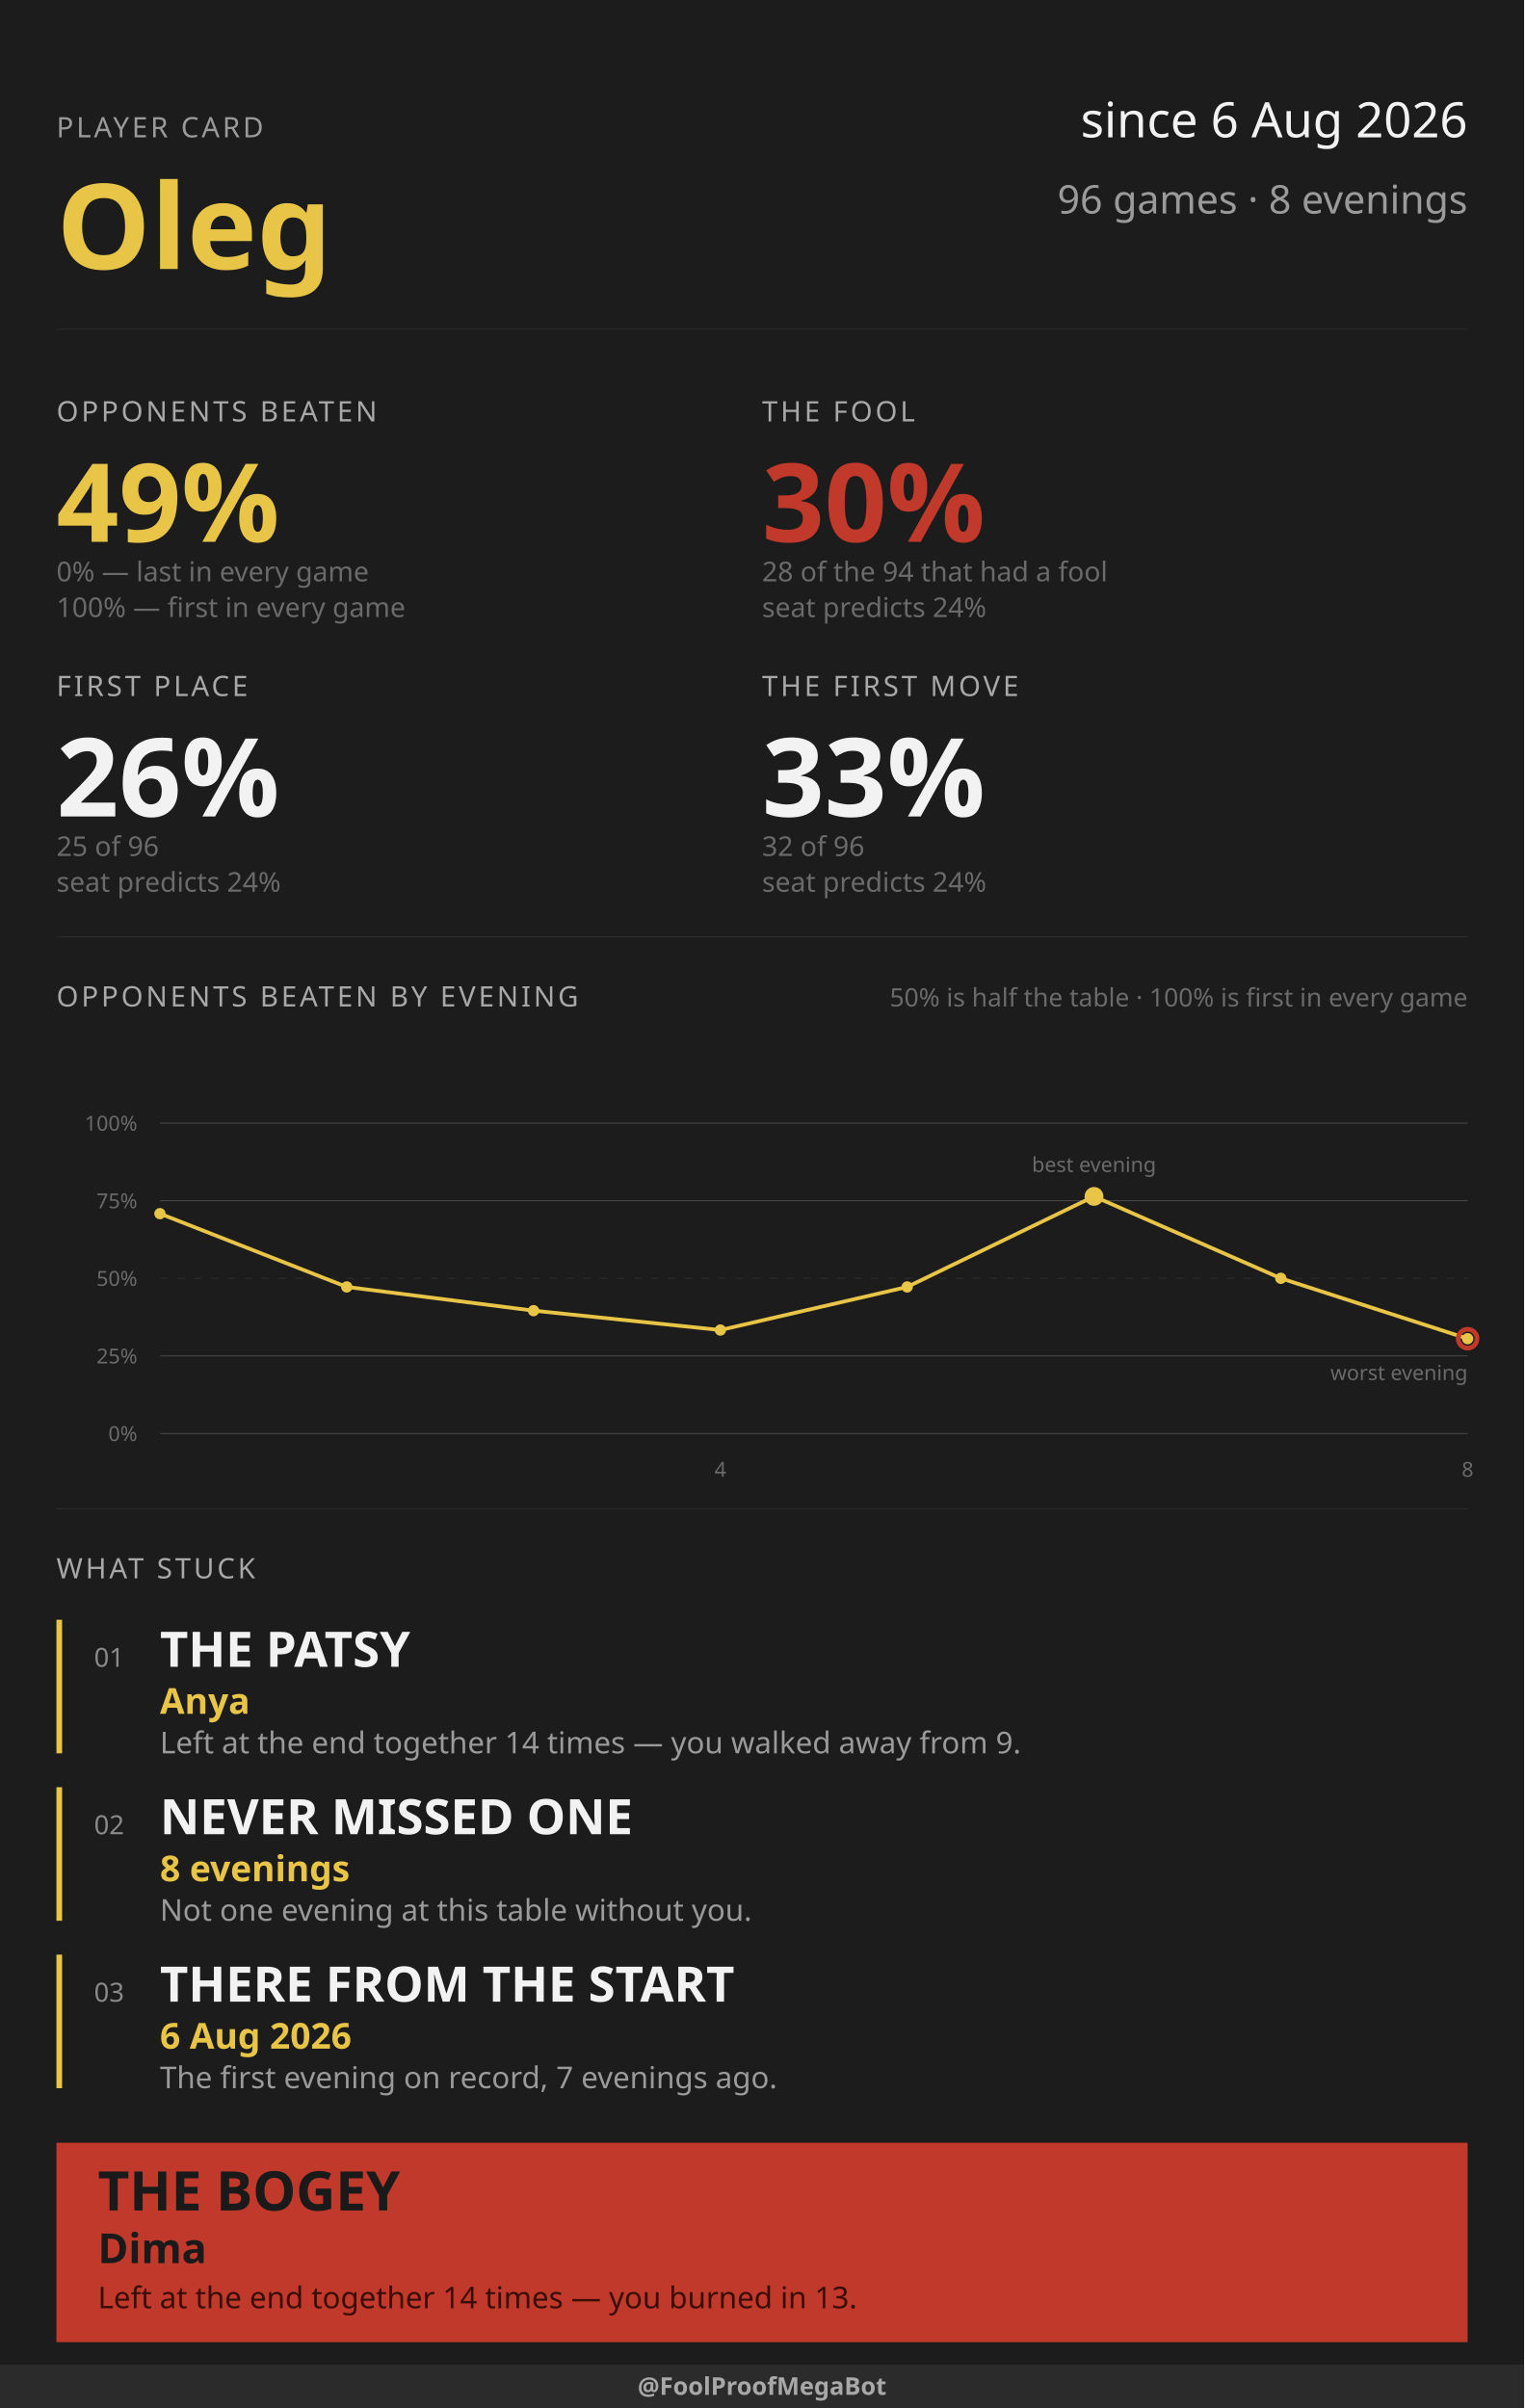
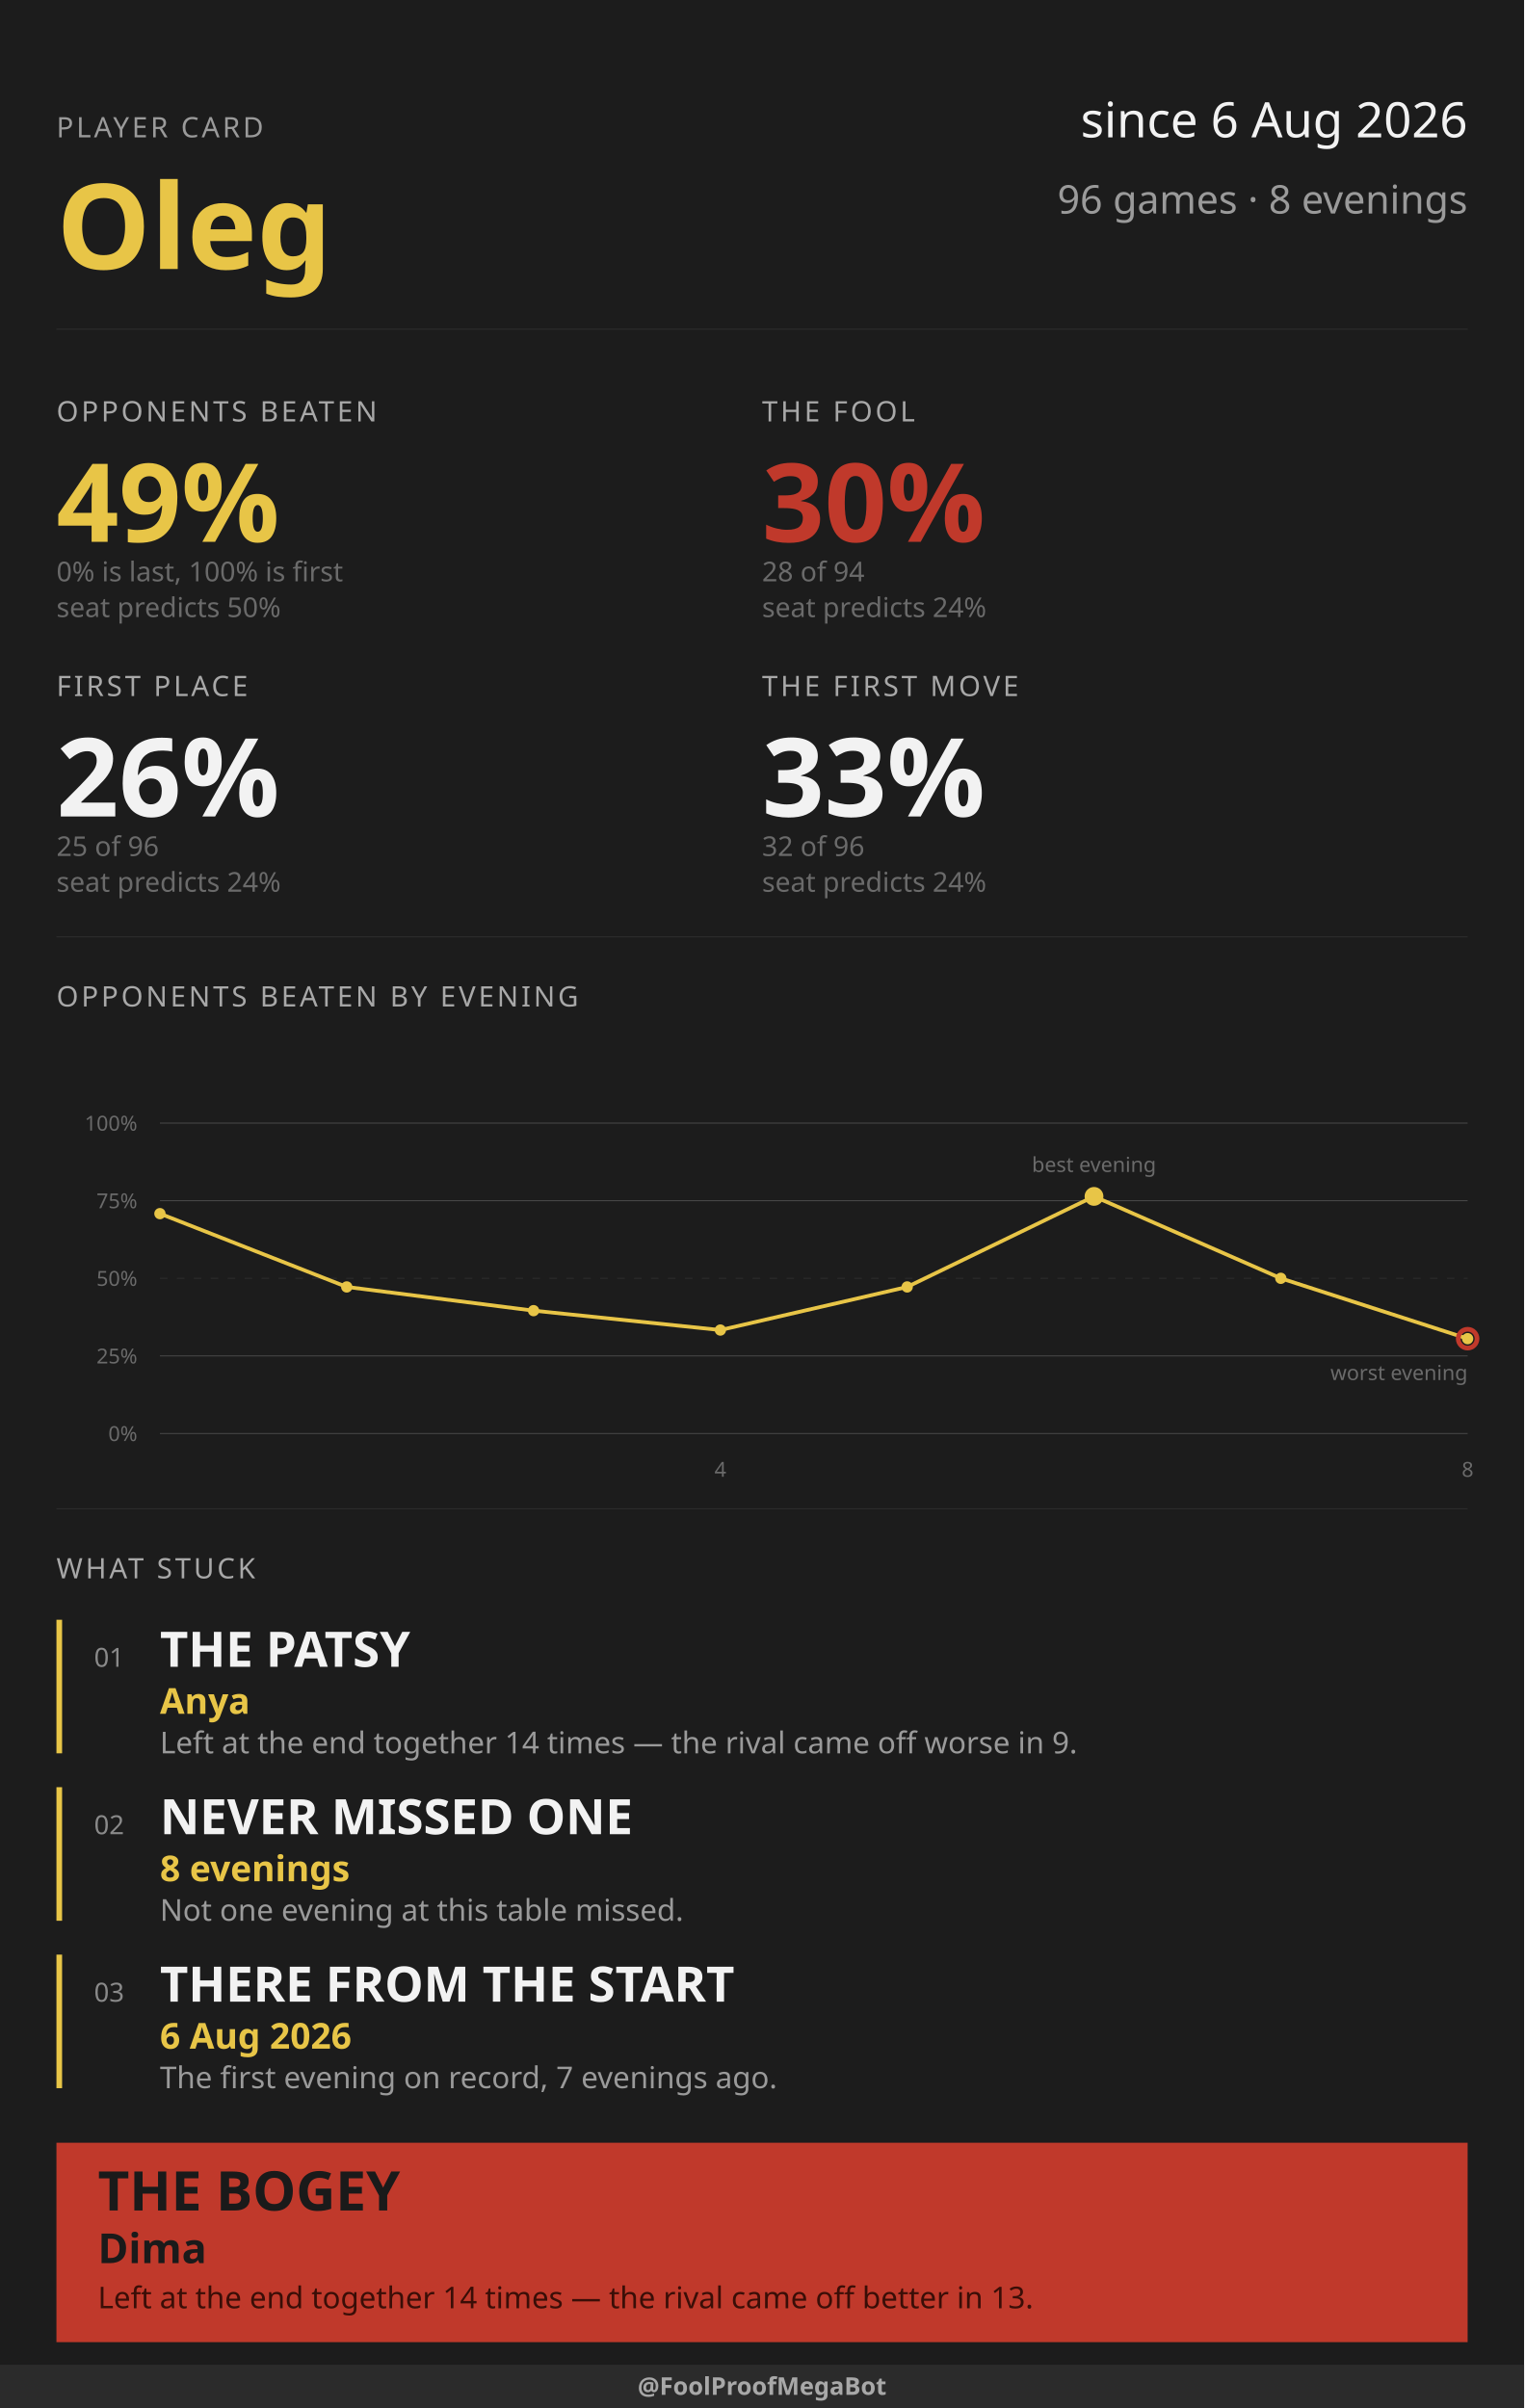
<svg xmlns="http://www.w3.org/2000/svg" width="1620" height="2560" viewBox="0 0 1620 2560">
  <rect x="0" y="0" width="1620" height="2560" fill="#1c1c1c" />
  <text x="60" y="146" fill="#9a9a9a" font-family="Noto Sans" font-size="30" letter-spacing="3">PLAYER CARD</text>
  <text x="60" y="286" fill="#e8c547" font-family="Noto Sans" font-weight="bold" font-size="126">Oleg</text>
  <text x="1560" y="146" fill="#f2f2f2" font-family="Noto Sans" font-size="52" text-anchor="end">since 6 Aug 2026</text>
  <text x="1560" y="227" fill="#9a9a9a" font-family="Noto Sans" font-size="42" text-anchor="end">96 games · 8 evenings</text>
  <line x1="60" y1="350" x2="1560" y2="350" stroke="#2e2e2e" stroke-width="1" />
  <text x="60" y="448" fill="#a8a8a8" font-family="Noto Sans" font-size="30" letter-spacing="3">OPPONENTS BEATEN</text>
  <text x="60" y="576" fill="#e8c547" font-family="Noto Sans" font-weight="bold" font-size="116">49%</text>
-   <text x="60" y="618" fill="#6a6a6a" font-family="Noto Sans" font-size="29">0% — last in every game</text>
-   <text x="60" y="656" fill="#6a6a6a" font-family="Noto Sans" font-size="29">100% — first in every game</text>
+   <text x="60" y="618" fill="#6a6a6a" font-family="Noto Sans" font-size="29">0% is last, 100% is first</text>
+   <text x="60" y="656" fill="#6a6a6a" font-family="Noto Sans" font-size="29">seat predicts 50%</text>
  <text x="810" y="448" fill="#a8a8a8" font-family="Noto Sans" font-size="30" letter-spacing="3">THE FOOL</text>
  <text x="810" y="576" fill="#c0392b" font-family="Noto Sans" font-weight="bold" font-size="116">30%</text>
-   <text x="810" y="618" fill="#6a6a6a" font-family="Noto Sans" font-size="29">28 of the 94 that had a fool</text>
+   <text x="810" y="618" fill="#6a6a6a" font-family="Noto Sans" font-size="29">28 of 94</text>
  <text x="810" y="656" fill="#6a6a6a" font-family="Noto Sans" font-size="29">seat predicts 24%</text>
  <text x="60" y="740" fill="#a8a8a8" font-family="Noto Sans" font-size="30" letter-spacing="3">FIRST PLACE</text>
  <text x="60" y="868" fill="#f2f2f2" font-family="Noto Sans" font-weight="bold" font-size="116">26%</text>
  <text x="60" y="910" fill="#6a6a6a" font-family="Noto Sans" font-size="29">25 of 96</text>
  <text x="60" y="948" fill="#6a6a6a" font-family="Noto Sans" font-size="29">seat predicts 24%</text>
  <text x="810" y="740" fill="#a8a8a8" font-family="Noto Sans" font-size="30" letter-spacing="3">THE FIRST MOVE</text>
  <text x="810" y="868" fill="#f2f2f2" font-family="Noto Sans" font-weight="bold" font-size="116">33%</text>
  <text x="810" y="910" fill="#6a6a6a" font-family="Noto Sans" font-size="29">32 of 96</text>
  <text x="810" y="948" fill="#6a6a6a" font-family="Noto Sans" font-size="29">seat predicts 24%</text>
  <line x1="60" y1="996" x2="1560" y2="996" stroke="#2e2e2e" stroke-width="1" />
  <text x="60" y="1070" fill="#a8a8a8" font-family="Noto Sans" font-size="30" letter-spacing="3">OPPONENTS BEATEN BY EVENING</text>
-   <text x="1560" y="1070" fill="#6a6a6a" font-family="Noto Sans" font-size="27" text-anchor="end">50% is half the table · 100% is first in every game</text>
  <line x1="170" y1="1524" x2="1560" y2="1524" stroke="#4a4a4a" stroke-width="1" />
  <text x="146" y="1532" fill="#6a6a6a" font-family="Noto Sans" font-size="22" text-anchor="end">0%</text>
  <line x1="170" y1="1441.5" x2="1560" y2="1441.5" stroke="#4a4a4a" stroke-width="1" />
  <text x="146" y="1449.5" fill="#6a6a6a" font-family="Noto Sans" font-size="22" text-anchor="end">25%</text>
  <line x1="170" y1="1359" x2="1560" y2="1359" stroke="#2e2e2e" stroke-width="1" stroke-dasharray="8 10" />
  <text x="146" y="1367" fill="#6a6a6a" font-family="Noto Sans" font-size="22" text-anchor="end">50%</text>
  <line x1="170" y1="1276.5" x2="1560" y2="1276.5" stroke="#4a4a4a" stroke-width="1" />
  <text x="146" y="1284.5" fill="#6a6a6a" font-family="Noto Sans" font-size="22" text-anchor="end">75%</text>
  <line x1="170" y1="1194" x2="1560" y2="1194" stroke="#4a4a4a" stroke-width="1" />
  <text x="146" y="1202" fill="#6a6a6a" font-family="Noto Sans" font-size="22" text-anchor="end">100%</text>
  <path d="M170 1290.25 L368.57 1368.17 L567.14 1393.38 L765.71 1414 L964.29 1368.17 L1162.86 1271.92 L1361.43 1359 L1560 1423.17" fill="none" stroke="#e8c547" stroke-width="4" />
  <circle cx="170" cy="1290.25" r="6" fill="#e8c547" />
  <circle cx="368.57" cy="1368.17" r="6" fill="#e8c547" />
  <circle cx="567.14" cy="1393.38" r="6" fill="#e8c547" />
  <circle cx="765.71" cy="1414" r="6" fill="#e8c547" />
  <circle cx="964.29" cy="1368.17" r="6" fill="#e8c547" />
  <circle cx="1162.86" cy="1271.92" r="6" fill="#e8c547" />
  <circle cx="1361.43" cy="1359" r="6" fill="#e8c547" />
  <circle cx="1560" cy="1423.17" r="6" fill="#e8c547" />
  <circle cx="1162.86" cy="1271.92" r="10" fill="#e8c547" />
  <text x="1162.86" y="1245.92" fill="#6a6a6a" font-family="Noto Sans" font-size="22" text-anchor="middle">best evening</text>
  <circle cx="1560" cy="1423.17" r="10" fill="none" stroke="#c0392b" stroke-width="5" />
  <text x="1560" y="1467.17" fill="#6a6a6a" font-family="Noto Sans" font-size="22" text-anchor="end">worst evening</text>
  <text x="765.71" y="1570" fill="#6a6a6a" font-family="Noto Sans" font-size="22" text-anchor="middle">4</text>
  <text x="1560" y="1570" fill="#6a6a6a" font-family="Noto Sans" font-size="22" text-anchor="middle">8</text>
  <line x1="60" y1="1604" x2="1560" y2="1604" stroke="#2e2e2e" stroke-width="1" />
  <text x="60" y="1678" fill="#a8a8a8" font-family="Noto Sans" font-size="30" letter-spacing="3">WHAT STUCK</text>
  <rect x="60" y="1722" width="6" height="142" fill="#e8c547" />
  <text x="100" y="1772" fill="#8a8a8a" font-family="Noto Sans" font-size="28">01</text>
  <text x="170" y="1772" fill="#f2f2f2" font-family="Noto Sans" font-weight="bold" font-size="52">THE PATSY</text>
  <text x="170" y="1822" fill="#e8c547" font-family="Noto Sans" font-weight="bold" font-size="38">Anya</text>
-   <text x="170" y="1864" fill="#9a9a9a" font-family="Noto Sans" font-size="32">Left at the end together 14 times — you walked away from 9.</text>
+   <text x="170" y="1864" fill="#9a9a9a" font-family="Noto Sans" font-size="32">Left at the end together 14 times — the rival came off worse in 9.</text>
  <rect x="60" y="1900" width="6" height="142" fill="#e8c547" />
  <text x="100" y="1950" fill="#8a8a8a" font-family="Noto Sans" font-size="28">02</text>
  <text x="170" y="1950" fill="#f2f2f2" font-family="Noto Sans" font-weight="bold" font-size="52">NEVER MISSED ONE</text>
  <text x="170" y="2000" fill="#e8c547" font-family="Noto Sans" font-weight="bold" font-size="38">8 evenings</text>
-   <text x="170" y="2042" fill="#9a9a9a" font-family="Noto Sans" font-size="32">Not one evening at this table without you.</text>
+   <text x="170" y="2042" fill="#9a9a9a" font-family="Noto Sans" font-size="32">Not one evening at this table missed.</text>
  <rect x="60" y="2078" width="6" height="142" fill="#e8c547" />
  <text x="100" y="2128" fill="#8a8a8a" font-family="Noto Sans" font-size="28">03</text>
  <text x="170" y="2128" fill="#f2f2f2" font-family="Noto Sans" font-weight="bold" font-size="52">THERE FROM THE START</text>
  <text x="170" y="2178" fill="#e8c547" font-family="Noto Sans" font-weight="bold" font-size="38">6 Aug 2026</text>
  <text x="170" y="2220" fill="#9a9a9a" font-family="Noto Sans" font-size="32">The first evening on record, 7 evenings ago.</text>
  <rect x="60" y="2278" width="1500" height="212" fill="#c0392b" />
  <text x="104" y="2350" fill="#1a1a1a" font-family="Noto Sans" font-weight="bold" font-size="58">THE BOGEY</text>
  <text x="104" y="2406" fill="#1a1a1a" font-family="Noto Sans" font-weight="bold" font-size="44">Dima</text>
-   <text x="104" y="2454" fill="#3a0e07" font-family="Noto Sans" font-size="32">Left at the end together 14 times — you burned in 13.</text>
+   <text x="104" y="2454" fill="#3a0e07" font-family="Noto Sans" font-size="32">Left at the end together 14 times — the rival came off better in 13.</text>
  <rect x="0" y="2514" width="1620" height="46" fill="#2b2b2b" />
  <text x="810" y="2546" fill="#a8a8a8" font-family="Noto Sans" font-weight="bold" font-size="26" text-anchor="middle">@FoolProofMegaBot</text>
</svg>
